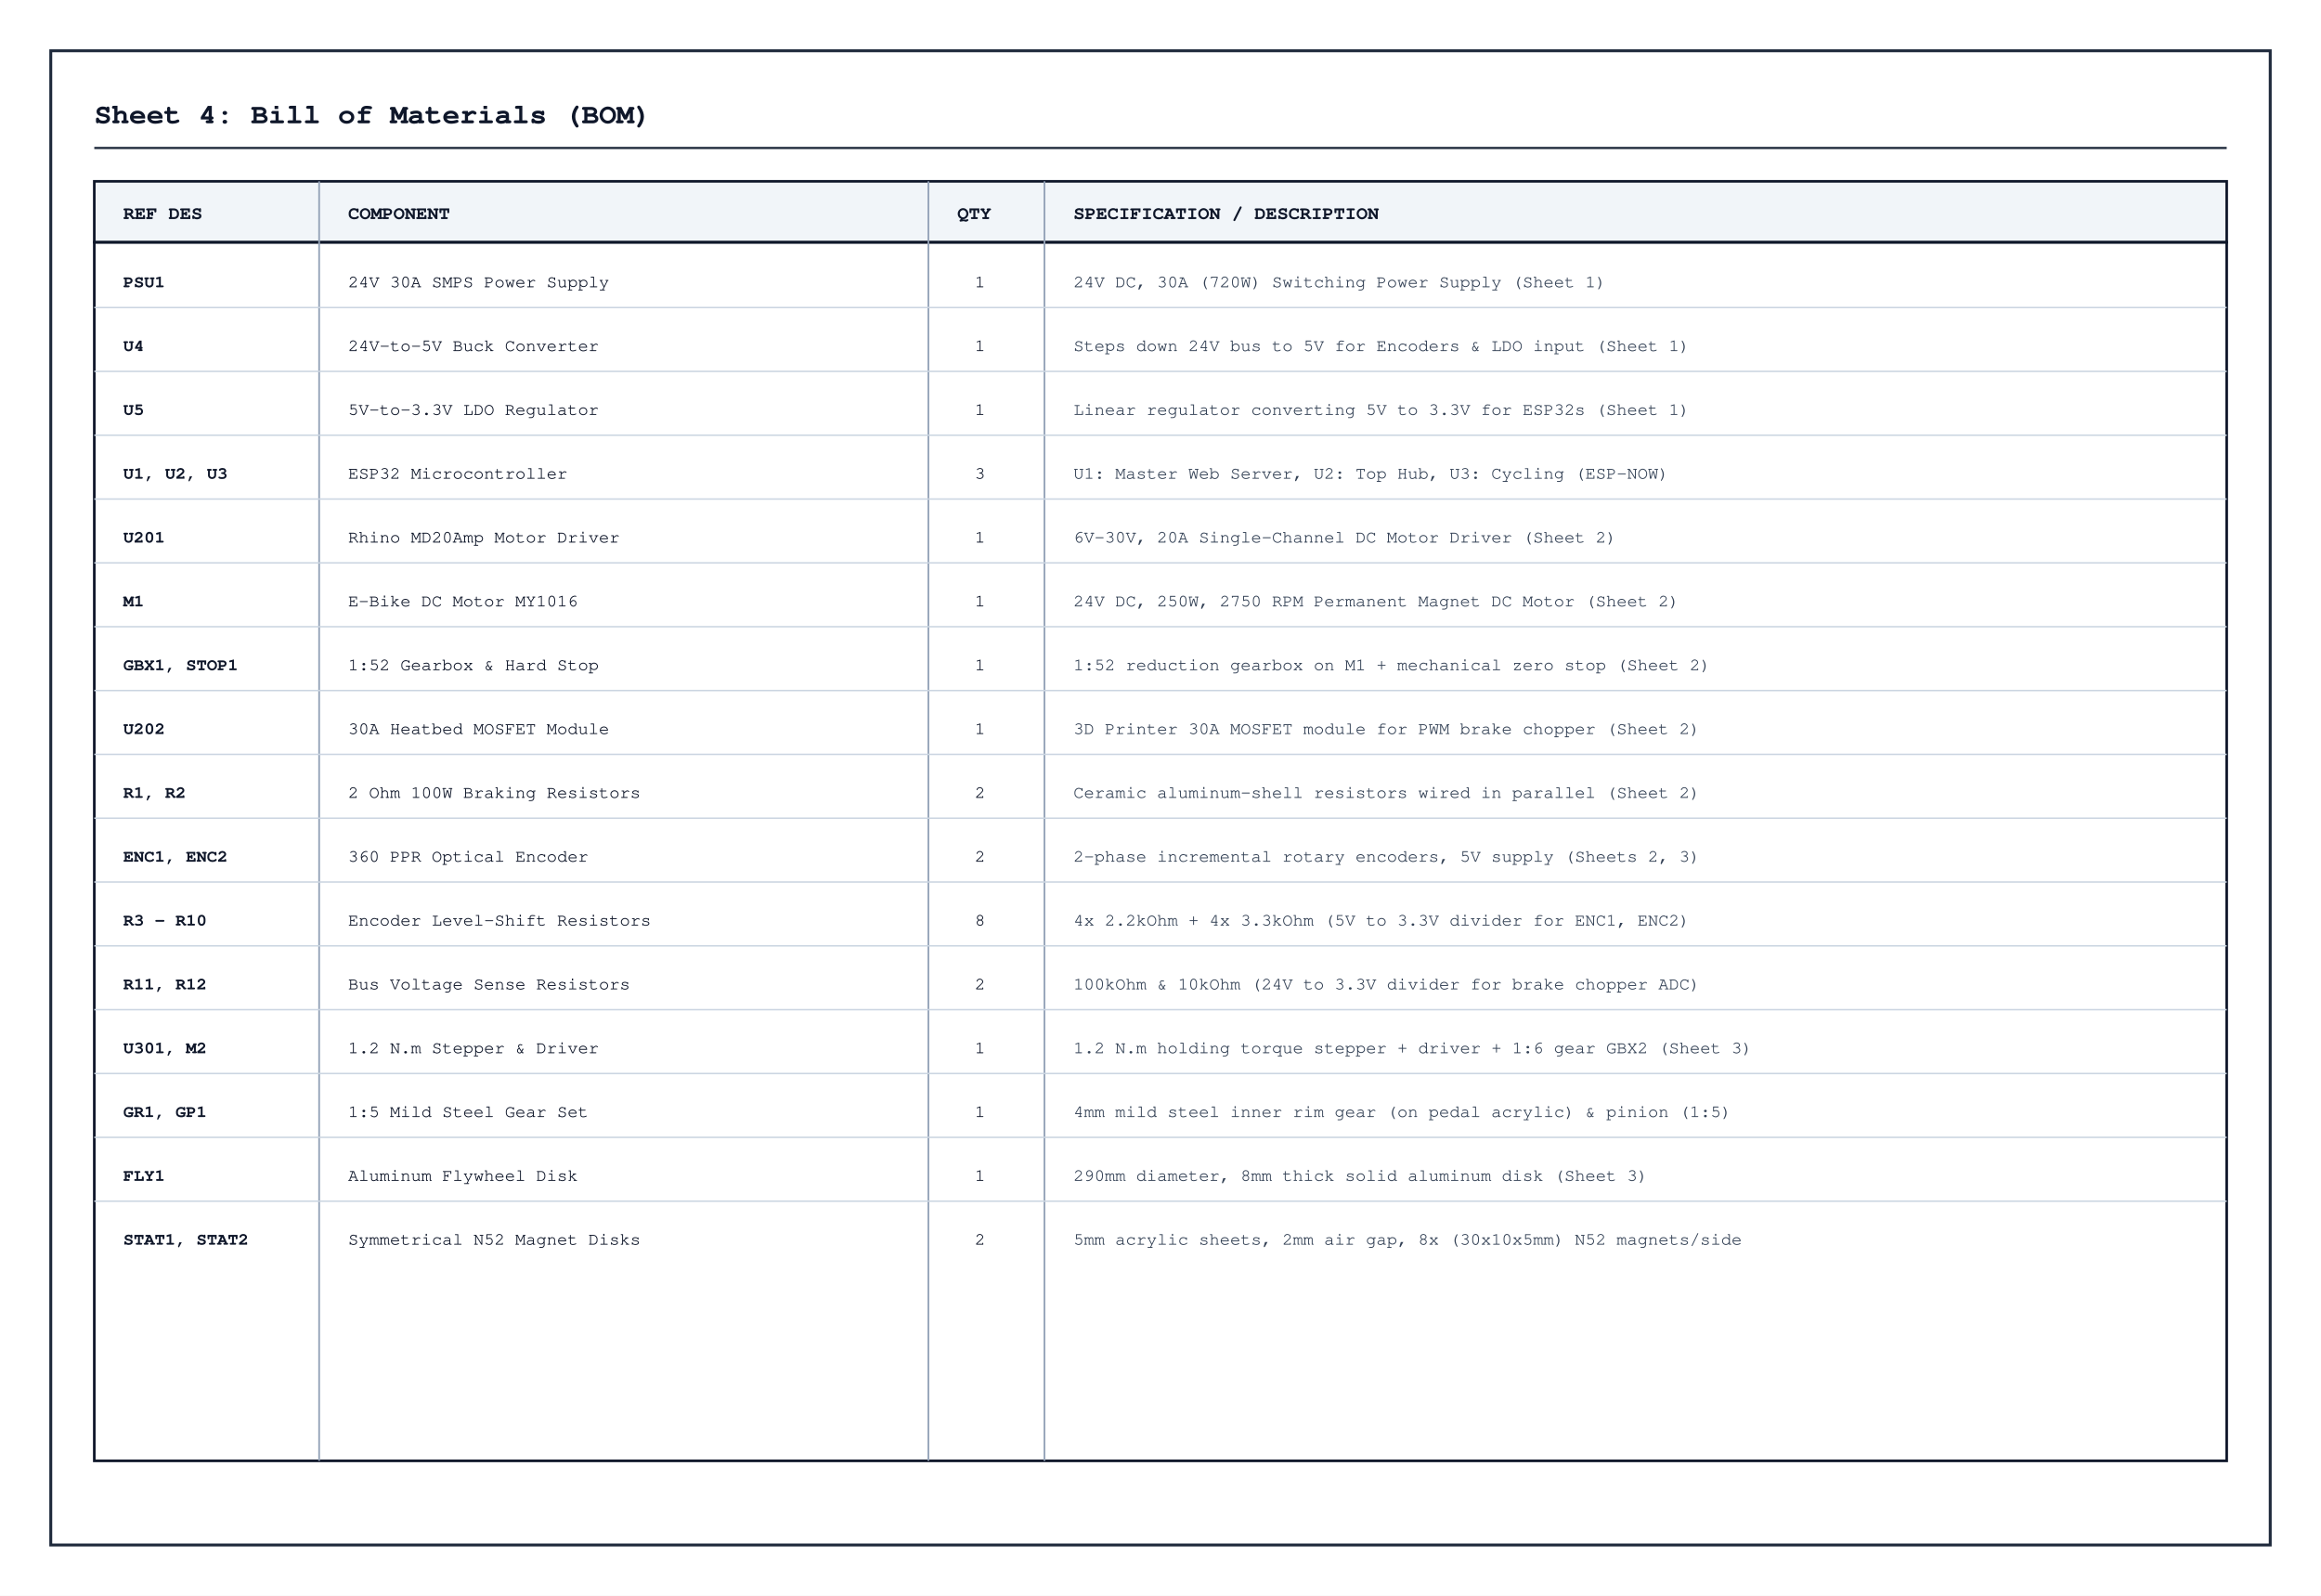
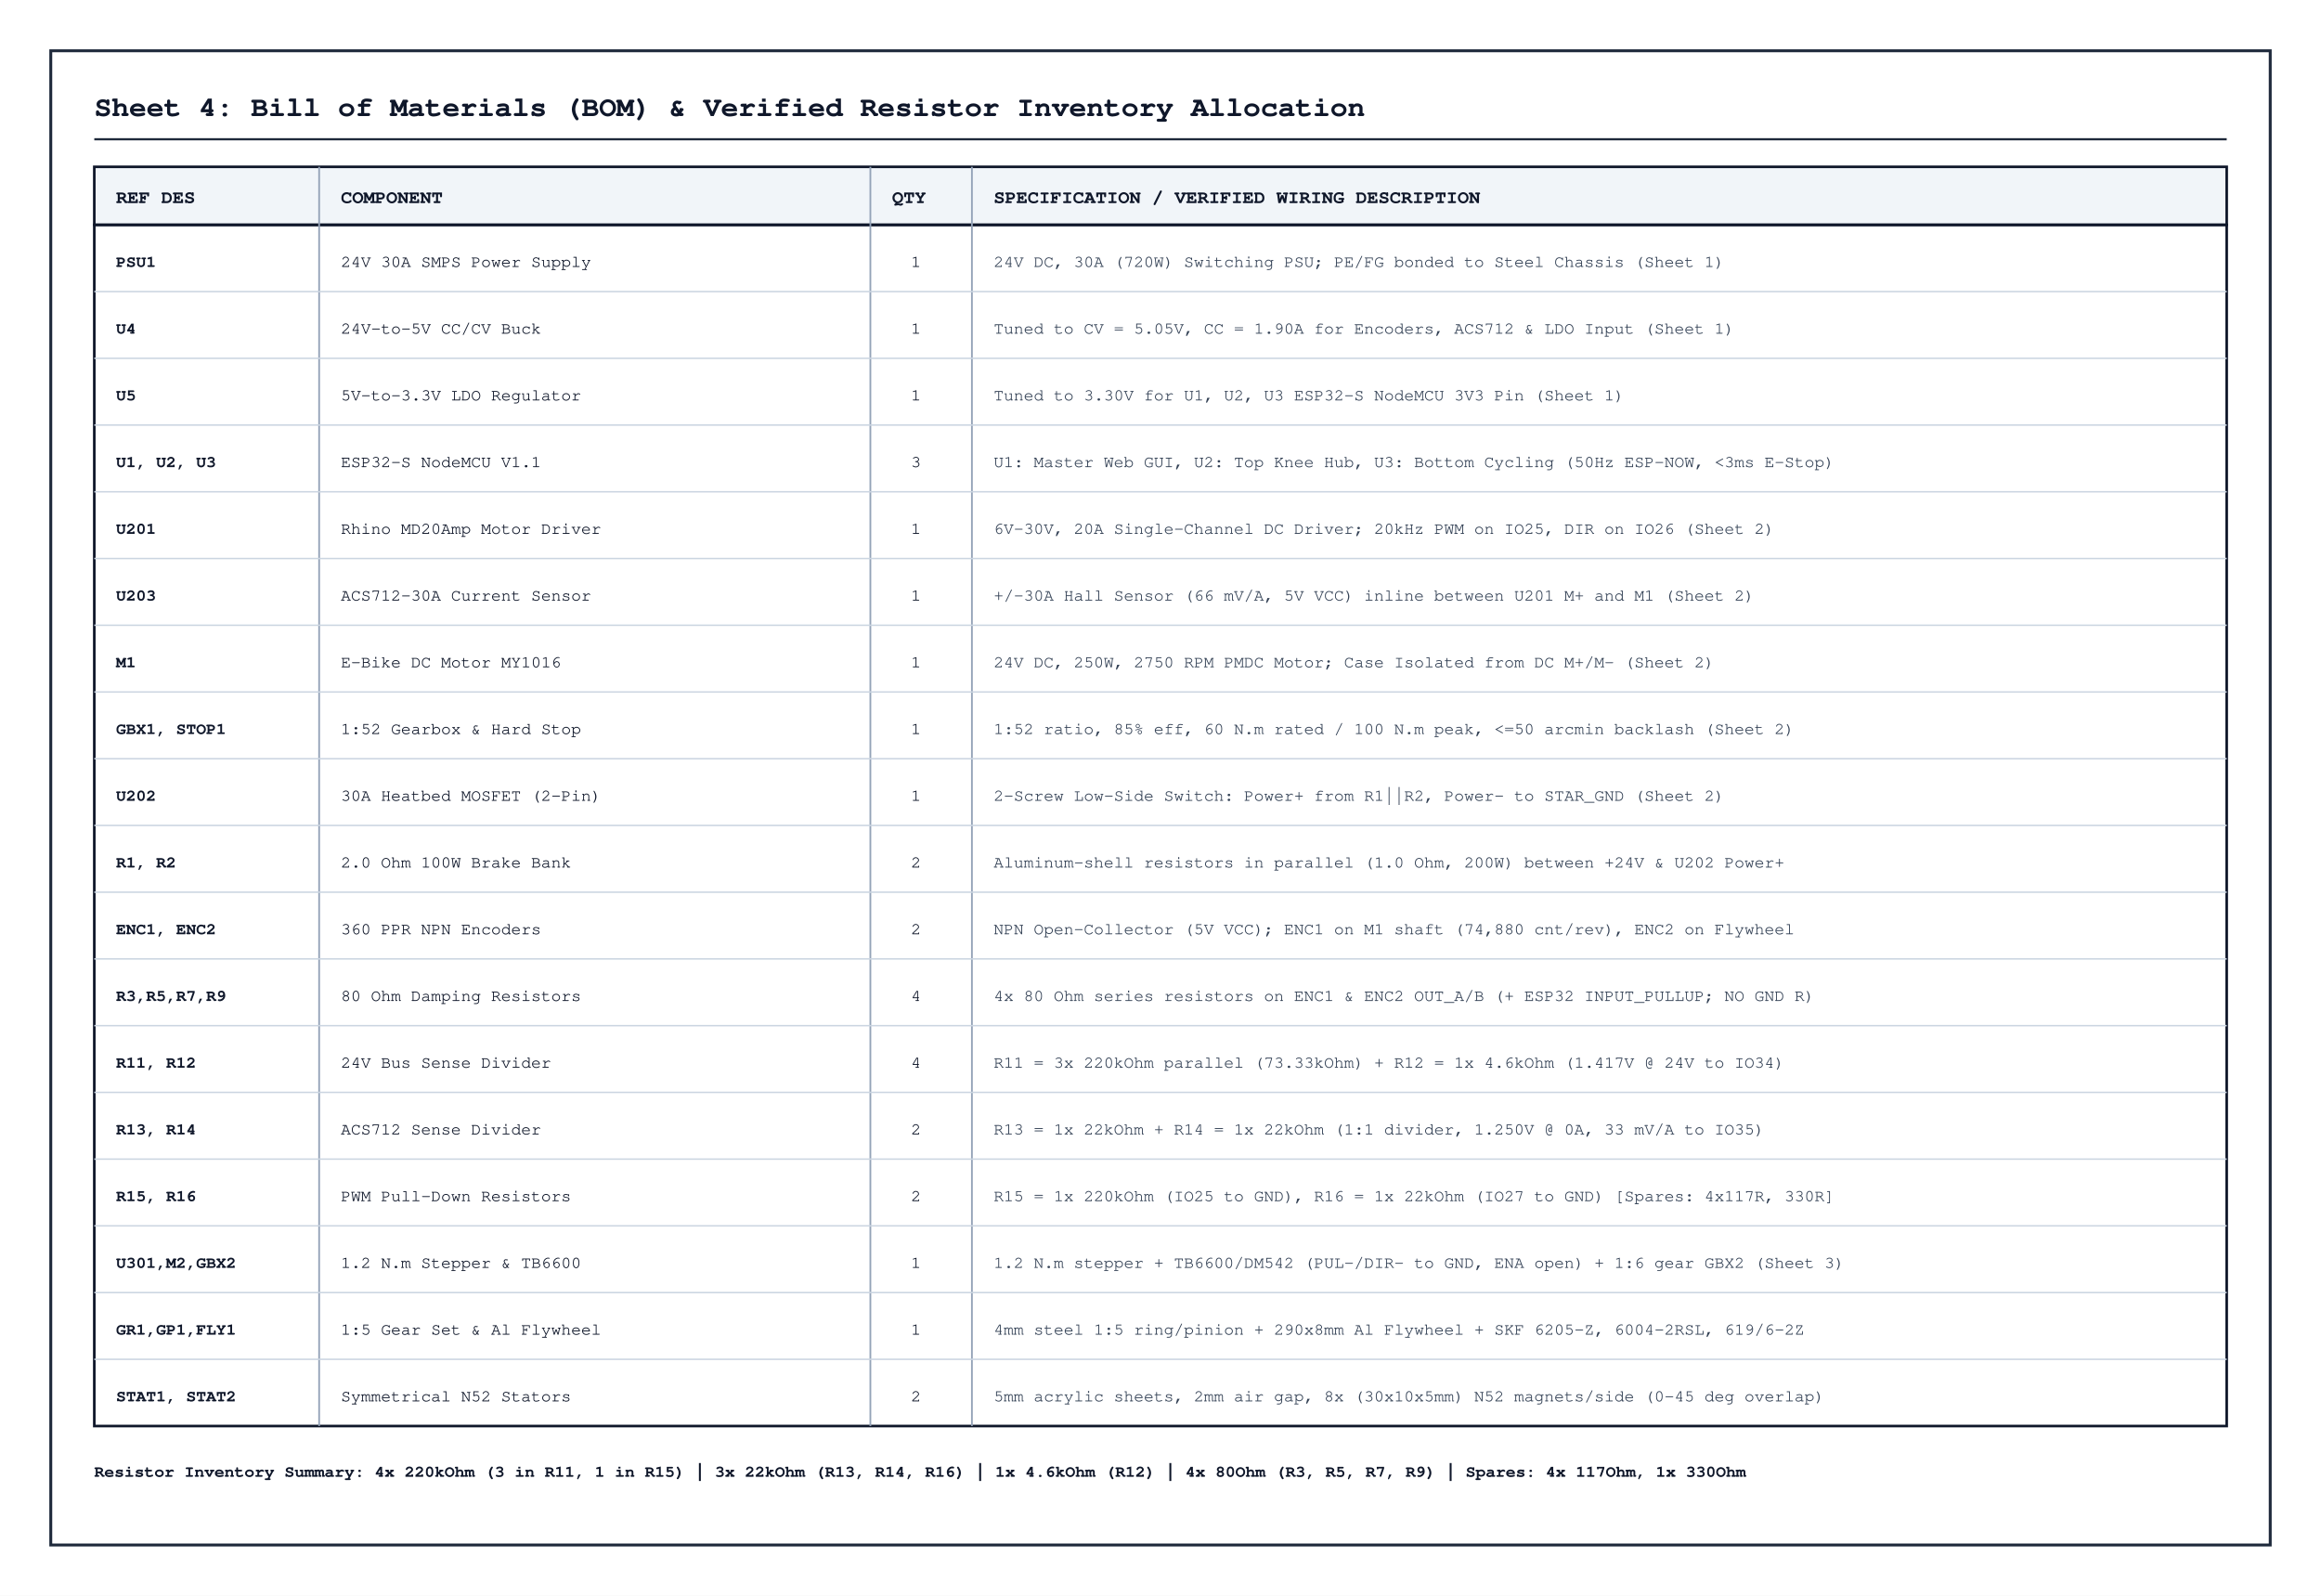
<svg xmlns="http://www.w3.org/2000/svg" viewBox="0 0 1600 1100" width="1600" height="1100" font-family="Courier, 'Courier New', monospace">
  <rect x="0" y="0" width="1600" height="1100" fill="#ffffff" />
  <rect x="35" y="35" width="1530" height="1030" fill="none" stroke="#1e293b" stroke-width="2" />
-   <text x="65" y="85" fill="#0f172a" font-size="20" font-weight="bold">Sheet 4: Bill of Materials (BOM)</text>
-   <line x1="65" y1="102" x2="1535" y2="102" stroke="#1e293b" stroke-width="1.5" />
-   <rect x="65" y="125" width="1470" height="42" fill="#f1f5f9" stroke="#0f172a" stroke-width="1.8" />
-   <text x="85" y="151" fill="#0f172a" font-size="13" font-weight="bold">REF DES</text>
-   <text x="240" y="151" fill="#0f172a" font-size="13" font-weight="bold">COMPONENT</text>
-   <text x="660" y="151" fill="#0f172a" font-size="13" font-weight="bold">QTY</text>
-   <text x="740" y="151" fill="#0f172a" font-size="13" font-weight="bold">SPECIFICATION / DESCRIPTION</text>
-   <rect x="65" y="167" width="1470" height="840" fill="none" stroke="#0f172a" stroke-width="1.8" />
-   <line x1="220" y1="125" x2="220" y2="1007" stroke="#94a3b8" stroke-width="1.2" />
-   <line x1="640" y1="125" x2="640" y2="1007" stroke="#94a3b8" stroke-width="1.2" />
-   <line x1="720" y1="125" x2="720" y2="1007" stroke="#94a3b8" stroke-width="1.2" />
-   <text x="85" y="198" fill="#0f172a" font-size="12" font-weight="bold">PSU1</text>
-   <text x="240" y="198" fill="#0f172a" font-size="12">24V 30A SMPS Power Supply</text>
-   <text x="672" y="198" fill="#0f172a" font-size="12">1</text>
-   <text x="740" y="198" fill="#334155" font-size="12">24V DC, 30A (720W) Switching Power Supply (Sheet 1)</text>
-   <line x1="65" y1="212" x2="1535" y2="212" stroke="#cbd5e1" stroke-width="1" />
-   <text x="85" y="242" fill="#0f172a" font-size="12" font-weight="bold">U4</text>
-   <text x="240" y="242" fill="#0f172a" font-size="12">24V-to-5V Buck Converter</text>
-   <text x="672" y="242" fill="#0f172a" font-size="12">1</text>
-   <text x="740" y="242" fill="#334155" font-size="12">Steps down 24V bus to 5V for Encoders &amp; LDO input (Sheet 1)</text>
-   <line x1="65" y1="256" x2="1535" y2="256" stroke="#cbd5e1" stroke-width="1" />
-   <text x="85" y="286" fill="#0f172a" font-size="12" font-weight="bold">U5</text>
-   <text x="240" y="286" fill="#0f172a" font-size="12">5V-to-3.3V LDO Regulator</text>
-   <text x="672" y="286" fill="#0f172a" font-size="12">1</text>
-   <text x="740" y="286" fill="#334155" font-size="12">Linear regulator converting 5V to 3.3V for ESP32s (Sheet 1)</text>
-   <line x1="65" y1="300" x2="1535" y2="300" stroke="#cbd5e1" stroke-width="1" />
-   <text x="85" y="330" fill="#0f172a" font-size="12" font-weight="bold">U1, U2, U3</text>
-   <text x="240" y="330" fill="#0f172a" font-size="12">ESP32 Microcontroller</text>
-   <text x="672" y="330" fill="#0f172a" font-size="12">3</text>
-   <text x="740" y="330" fill="#334155" font-size="12">U1: Master Web Server, U2: Top Hub, U3: Cycling (ESP-NOW)</text>
-   <line x1="65" y1="344" x2="1535" y2="344" stroke="#cbd5e1" stroke-width="1" />
-   <text x="85" y="374" fill="#0f172a" font-size="12" font-weight="bold">U201</text>
-   <text x="240" y="374" fill="#0f172a" font-size="12">Rhino MD20Amp Motor Driver</text>
-   <text x="672" y="374" fill="#0f172a" font-size="12">1</text>
-   <text x="740" y="374" fill="#334155" font-size="12">6V-30V, 20A Single-Channel DC Motor Driver (Sheet 2)</text>
-   <line x1="65" y1="388" x2="1535" y2="388" stroke="#cbd5e1" stroke-width="1" />
-   <text x="85" y="418" fill="#0f172a" font-size="12" font-weight="bold">M1</text>
-   <text x="240" y="418" fill="#0f172a" font-size="12">E-Bike DC Motor MY1016</text>
-   <text x="672" y="418" fill="#0f172a" font-size="12">1</text>
-   <text x="740" y="418" fill="#334155" font-size="12">24V DC, 250W, 2750 RPM Permanent Magnet DC Motor (Sheet 2)</text>
-   <line x1="65" y1="432" x2="1535" y2="432" stroke="#cbd5e1" stroke-width="1" />
-   <text x="85" y="462" fill="#0f172a" font-size="12" font-weight="bold">GBX1, STOP1</text>
-   <text x="240" y="462" fill="#0f172a" font-size="12">1:52 Gearbox &amp; Hard Stop</text>
-   <text x="672" y="462" fill="#0f172a" font-size="12">1</text>
-   <text x="740" y="462" fill="#334155" font-size="12">1:52 reduction gearbox on M1 + mechanical zero stop (Sheet 2)</text>
-   <line x1="65" y1="476" x2="1535" y2="476" stroke="#cbd5e1" stroke-width="1" />
-   <text x="85" y="506" fill="#0f172a" font-size="12" font-weight="bold">U202</text>
-   <text x="240" y="506" fill="#0f172a" font-size="12">30A Heatbed MOSFET Module</text>
-   <text x="672" y="506" fill="#0f172a" font-size="12">1</text>
-   <text x="740" y="506" fill="#334155" font-size="12">3D Printer 30A MOSFET module for PWM brake chopper (Sheet 2)</text>
-   <line x1="65" y1="520" x2="1535" y2="520" stroke="#cbd5e1" stroke-width="1" />
-   <text x="85" y="550" fill="#0f172a" font-size="12" font-weight="bold">R1, R2</text>
-   <text x="240" y="550" fill="#0f172a" font-size="12">2 Ohm 100W Braking Resistors</text>
-   <text x="672" y="550" fill="#0f172a" font-size="12">2</text>
-   <text x="740" y="550" fill="#334155" font-size="12">Ceramic aluminum-shell resistors wired in parallel (Sheet 2)</text>
-   <line x1="65" y1="564" x2="1535" y2="564" stroke="#cbd5e1" stroke-width="1" />
-   <text x="85" y="594" fill="#0f172a" font-size="12" font-weight="bold">ENC1, ENC2</text>
-   <text x="240" y="594" fill="#0f172a" font-size="12">360 PPR Optical Encoder</text>
-   <text x="672" y="594" fill="#0f172a" font-size="12">2</text>
-   <text x="740" y="594" fill="#334155" font-size="12">2-phase incremental rotary encoders, 5V supply (Sheets 2, 3)</text>
-   <line x1="65" y1="608" x2="1535" y2="608" stroke="#cbd5e1" stroke-width="1" />
-   <text x="85" y="638" fill="#0f172a" font-size="12" font-weight="bold">R3 - R10</text>
-   <text x="240" y="638" fill="#0f172a" font-size="12">Encoder Level-Shift Resistors</text>
-   <text x="672" y="638" fill="#0f172a" font-size="12">8</text>
-   <text x="740" y="638" fill="#334155" font-size="12">4x 2.2kOhm + 4x 3.3kOhm (5V to 3.3V divider for ENC1, ENC2)</text>
-   <line x1="65" y1="652" x2="1535" y2="652" stroke="#cbd5e1" stroke-width="1" />
-   <text x="85" y="682" fill="#0f172a" font-size="12" font-weight="bold">R11, R12</text>
-   <text x="240" y="682" fill="#0f172a" font-size="12">Bus Voltage Sense Resistors</text>
-   <text x="672" y="682" fill="#0f172a" font-size="12">2</text>
-   <text x="740" y="682" fill="#334155" font-size="12">100kOhm &amp; 10kOhm (24V to 3.3V divider for brake chopper ADC)</text>
-   <line x1="65" y1="696" x2="1535" y2="696" stroke="#cbd5e1" stroke-width="1" />
-   <text x="85" y="726" fill="#0f172a" font-size="12" font-weight="bold">U301, M2</text>
-   <text x="240" y="726" fill="#0f172a" font-size="12">1.2 N.m Stepper &amp; Driver</text>
-   <text x="672" y="726" fill="#0f172a" font-size="12">1</text>
-   <text x="740" y="726" fill="#334155" font-size="12">1.2 N.m holding torque stepper + driver + 1:6 gear GBX2 (Sheet 3)</text>
-   <line x1="65" y1="740" x2="1535" y2="740" stroke="#cbd5e1" stroke-width="1" />
-   <text x="85" y="770" fill="#0f172a" font-size="12" font-weight="bold">GR1, GP1</text>
-   <text x="240" y="770" fill="#0f172a" font-size="12">1:5 Mild Steel Gear Set</text>
-   <text x="672" y="770" fill="#0f172a" font-size="12">1</text>
-   <text x="740" y="770" fill="#334155" font-size="12">4mm mild steel inner rim gear (on pedal acrylic) &amp; pinion (1:5)</text>
-   <line x1="65" y1="784" x2="1535" y2="784" stroke="#cbd5e1" stroke-width="1" />
-   <text x="85" y="814" fill="#0f172a" font-size="12" font-weight="bold">FLY1</text>
-   <text x="240" y="814" fill="#0f172a" font-size="12">Aluminum Flywheel Disk</text>
-   <text x="672" y="814" fill="#0f172a" font-size="12">1</text>
-   <text x="740" y="814" fill="#334155" font-size="12">290mm diameter, 8mm thick solid aluminum disk (Sheet 3)</text>
-   <line x1="65" y1="828" x2="1535" y2="828" stroke="#cbd5e1" stroke-width="1" />
-   <text x="85" y="858" fill="#0f172a" font-size="12" font-weight="bold">STAT1, STAT2</text>
-   <text x="240" y="858" fill="#0f172a" font-size="12">Symmetrical N52 Magnet Disks</text>
-   <text x="672" y="858" fill="#0f172a" font-size="12">2</text>
-   <text x="740" y="858" fill="#334155" font-size="12">5mm acrylic sheets, 2mm air gap, 8x (30x10x5mm) N52 magnets/side</text>
+   <text x="65" y="80" fill="#0f172a" font-size="20" font-weight="bold">Sheet 4: Bill of Materials (BOM) &amp; Verified Resistor Inventory Allocation</text>
+   <line x1="65" y1="96" x2="1535" y2="96" stroke="#1e293b" stroke-width="1.5" />
+   <rect x="65" y="115" width="1470" height="40" fill="#f1f5f9" stroke="#0f172a" stroke-width="1.8" />
+   <text x="80" y="140" fill="#0f172a" font-size="13" font-weight="bold">REF DES</text>
+   <text x="235" y="140" fill="#0f172a" font-size="13" font-weight="bold">COMPONENT</text>
+   <text x="615" y="140" fill="#0f172a" font-size="13" font-weight="bold">QTY</text>
+   <text x="685" y="140" fill="#0f172a" font-size="13" font-weight="bold">SPECIFICATION / VERIFIED WIRING DESCRIPTION</text>
+   <rect x="65" y="155" width="1470" height="828" fill="none" stroke="#0f172a" stroke-width="1.8" />
+   <line x1="220" y1="115" x2="220" y2="983" stroke="#94a3b8" stroke-width="1.2" />
+   <line x1="600" y1="115" x2="600" y2="983" stroke="#94a3b8" stroke-width="1.2" />
+   <line x1="670" y1="115" x2="670" y2="983" stroke="#94a3b8" stroke-width="1.2" />
+   <text x="80" y="184" fill="#0f172a" font-size="11.5" font-weight="bold">PSU1</text>
+   <text x="235" y="184" fill="#0f172a" font-size="11.5">24V 30A SMPS Power Supply</text>
+   <text x="628" y="184" fill="#0f172a" font-size="11.5">1</text>
+   <text x="685" y="184" fill="#334155" font-size="11.5">24V DC, 30A (720W) Switching PSU; PE/FG bonded to Steel Chassis (Sheet 1)</text>
+   <line x1="65" y1="201" x2="1535" y2="201" stroke="#cbd5e1" stroke-width="1" />
+   <text x="80" y="230" fill="#0f172a" font-size="11.5" font-weight="bold">U4</text>
+   <text x="235" y="230" fill="#0f172a" font-size="11.5">24V-to-5V CC/CV Buck</text>
+   <text x="628" y="230" fill="#0f172a" font-size="11.5">1</text>
+   <text x="685" y="230" fill="#334155" font-size="11.5">Tuned to CV = 5.05V, CC = 1.90A for Encoders, ACS712 &amp; LDO Input (Sheet 1)</text>
+   <line x1="65" y1="247" x2="1535" y2="247" stroke="#cbd5e1" stroke-width="1" />
+   <text x="80" y="276" fill="#0f172a" font-size="11.5" font-weight="bold">U5</text>
+   <text x="235" y="276" fill="#0f172a" font-size="11.5">5V-to-3.3V LDO Regulator</text>
+   <text x="628" y="276" fill="#0f172a" font-size="11.5">1</text>
+   <text x="685" y="276" fill="#334155" font-size="11.5">Tuned to 3.30V for U1, U2, U3 ESP32-S NodeMCU 3V3 Pin (Sheet 1)</text>
+   <line x1="65" y1="293" x2="1535" y2="293" stroke="#cbd5e1" stroke-width="1" />
+   <text x="80" y="322" fill="#0f172a" font-size="11.5" font-weight="bold">U1, U2, U3</text>
+   <text x="235" y="322" fill="#0f172a" font-size="11.5">ESP32-S NodeMCU V1.1</text>
+   <text x="628" y="322" fill="#0f172a" font-size="11.5">3</text>
+   <text x="685" y="322" fill="#334155" font-size="11.5">U1: Master Web GUI, U2: Top Knee Hub, U3: Bottom Cycling (50Hz ESP-NOW, &lt;3ms E-Stop)</text>
+   <line x1="65" y1="339" x2="1535" y2="339" stroke="#cbd5e1" stroke-width="1" />
+   <text x="80" y="368" fill="#0f172a" font-size="11.5" font-weight="bold">U201</text>
+   <text x="235" y="368" fill="#0f172a" font-size="11.5">Rhino MD20Amp Motor Driver</text>
+   <text x="628" y="368" fill="#0f172a" font-size="11.5">1</text>
+   <text x="685" y="368" fill="#334155" font-size="11.5">6V-30V, 20A Single-Channel DC Driver; 20kHz PWM on IO25, DIR on IO26 (Sheet 2)</text>
+   <line x1="65" y1="385" x2="1535" y2="385" stroke="#cbd5e1" stroke-width="1" />
+   <text x="80" y="414" fill="#0f172a" font-size="11.5" font-weight="bold">U203</text>
+   <text x="235" y="414" fill="#0f172a" font-size="11.5">ACS712-30A Current Sensor</text>
+   <text x="628" y="414" fill="#0f172a" font-size="11.5">1</text>
+   <text x="685" y="414" fill="#334155" font-size="11.5">+/-30A Hall Sensor (66 mV/A, 5V VCC) inline between U201 M+ and M1 (Sheet 2)</text>
+   <line x1="65" y1="431" x2="1535" y2="431" stroke="#cbd5e1" stroke-width="1" />
+   <text x="80" y="460" fill="#0f172a" font-size="11.5" font-weight="bold">M1</text>
+   <text x="235" y="460" fill="#0f172a" font-size="11.5">E-Bike DC Motor MY1016</text>
+   <text x="628" y="460" fill="#0f172a" font-size="11.5">1</text>
+   <text x="685" y="460" fill="#334155" font-size="11.5">24V DC, 250W, 2750 RPM PMDC Motor; Case Isolated from DC M+/M- (Sheet 2)</text>
+   <line x1="65" y1="477" x2="1535" y2="477" stroke="#cbd5e1" stroke-width="1" />
+   <text x="80" y="506" fill="#0f172a" font-size="11.5" font-weight="bold">GBX1, STOP1</text>
+   <text x="235" y="506" fill="#0f172a" font-size="11.5">1:52 Gearbox &amp; Hard Stop</text>
+   <text x="628" y="506" fill="#0f172a" font-size="11.5">1</text>
+   <text x="685" y="506" fill="#334155" font-size="11.5">1:52 ratio, 85% eff, 60 N.m rated / 100 N.m peak, &lt;=50 arcmin backlash (Sheet 2)</text>
+   <line x1="65" y1="523" x2="1535" y2="523" stroke="#cbd5e1" stroke-width="1" />
+   <text x="80" y="552" fill="#0f172a" font-size="11.5" font-weight="bold">U202</text>
+   <text x="235" y="552" fill="#0f172a" font-size="11.5">30A Heatbed MOSFET (2-Pin)</text>
+   <text x="628" y="552" fill="#0f172a" font-size="11.5">1</text>
+   <text x="685" y="552" fill="#334155" font-size="11.5">2-Screw Low-Side Switch: Power+ from R1||R2, Power- to STAR_GND (Sheet 2)</text>
+   <line x1="65" y1="569" x2="1535" y2="569" stroke="#cbd5e1" stroke-width="1" />
+   <text x="80" y="598" fill="#0f172a" font-size="11.5" font-weight="bold">R1, R2</text>
+   <text x="235" y="598" fill="#0f172a" font-size="11.5">2.0 Ohm 100W Brake Bank</text>
+   <text x="628" y="598" fill="#0f172a" font-size="11.5">2</text>
+   <text x="685" y="598" fill="#334155" font-size="11.5">Aluminum-shell resistors in parallel (1.0 Ohm, 200W) between +24V &amp; U202 Power+</text>
+   <line x1="65" y1="615" x2="1535" y2="615" stroke="#cbd5e1" stroke-width="1" />
+   <text x="80" y="644" fill="#0f172a" font-size="11.5" font-weight="bold">ENC1, ENC2</text>
+   <text x="235" y="644" fill="#0f172a" font-size="11.5">360 PPR NPN Encoders</text>
+   <text x="628" y="644" fill="#0f172a" font-size="11.5">2</text>
+   <text x="685" y="644" fill="#334155" font-size="11.5">NPN Open-Collector (5V VCC); ENC1 on M1 shaft (74,880 cnt/rev), ENC2 on Flywheel</text>
+   <line x1="65" y1="661" x2="1535" y2="661" stroke="#cbd5e1" stroke-width="1" />
+   <text x="80" y="690" fill="#0f172a" font-size="11.5" font-weight="bold">R3,R5,R7,R9</text>
+   <text x="235" y="690" fill="#0f172a" font-size="11.5">80 Ohm Damping Resistors</text>
+   <text x="628" y="690" fill="#0f172a" font-size="11.5">4</text>
+   <text x="685" y="690" fill="#334155" font-size="11.5">4x 80 Ohm series resistors on ENC1 &amp; ENC2 OUT_A/B (+ ESP32 INPUT_PULLUP; NO GND R)</text>
+   <line x1="65" y1="707" x2="1535" y2="707" stroke="#cbd5e1" stroke-width="1" />
+   <text x="80" y="736" fill="#0f172a" font-size="11.5" font-weight="bold">R11, R12</text>
+   <text x="235" y="736" fill="#0f172a" font-size="11.5">24V Bus Sense Divider</text>
+   <text x="628" y="736" fill="#0f172a" font-size="11.5">4</text>
+   <text x="685" y="736" fill="#334155" font-size="11.5">R11 = 3x 220kOhm parallel (73.33kOhm) + R12 = 1x 4.6kOhm (1.417V @ 24V to IO34)</text>
+   <line x1="65" y1="753" x2="1535" y2="753" stroke="#cbd5e1" stroke-width="1" />
+   <text x="80" y="782" fill="#0f172a" font-size="11.5" font-weight="bold">R13, R14</text>
+   <text x="235" y="782" fill="#0f172a" font-size="11.5">ACS712 Sense Divider</text>
+   <text x="628" y="782" fill="#0f172a" font-size="11.5">2</text>
+   <text x="685" y="782" fill="#334155" font-size="11.5">R13 = 1x 22kOhm + R14 = 1x 22kOhm (1:1 divider, 1.250V @ 0A, 33 mV/A to IO35)</text>
+   <line x1="65" y1="799" x2="1535" y2="799" stroke="#cbd5e1" stroke-width="1" />
+   <text x="80" y="828" fill="#0f172a" font-size="11.5" font-weight="bold">R15, R16</text>
+   <text x="235" y="828" fill="#0f172a" font-size="11.5">PWM Pull-Down Resistors</text>
+   <text x="628" y="828" fill="#0f172a" font-size="11.5">2</text>
+   <text x="685" y="828" fill="#334155" font-size="11.5">R15 = 1x 220kOhm (IO25 to GND), R16 = 1x 22kOhm (IO27 to GND) [Spares: 4x117R, 330R]</text>
+   <line x1="65" y1="845" x2="1535" y2="845" stroke="#cbd5e1" stroke-width="1" />
+   <text x="80" y="874" fill="#0f172a" font-size="11.5" font-weight="bold">U301,M2,GBX2</text>
+   <text x="235" y="874" fill="#0f172a" font-size="11.5">1.2 N.m Stepper &amp; TB6600</text>
+   <text x="628" y="874" fill="#0f172a" font-size="11.5">1</text>
+   <text x="685" y="874" fill="#334155" font-size="11.5">1.2 N.m stepper + TB6600/DM542 (PUL-/DIR- to GND, ENA open) + 1:6 gear GBX2 (Sheet 3)</text>
+   <line x1="65" y1="891" x2="1535" y2="891" stroke="#cbd5e1" stroke-width="1" />
+   <text x="80" y="920" fill="#0f172a" font-size="11.5" font-weight="bold">GR1,GP1,FLY1</text>
+   <text x="235" y="920" fill="#0f172a" font-size="11.5">1:5 Gear Set &amp; Al Flywheel</text>
+   <text x="628" y="920" fill="#0f172a" font-size="11.5">1</text>
+   <text x="685" y="920" fill="#334155" font-size="11.5">4mm steel 1:5 ring/pinion + 290x8mm Al Flywheel + SKF 6205-Z, 6004-2RSL, 619/6-2Z</text>
+   <line x1="65" y1="937" x2="1535" y2="937" stroke="#cbd5e1" stroke-width="1" />
+   <text x="80" y="966" fill="#0f172a" font-size="11.5" font-weight="bold">STAT1, STAT2</text>
+   <text x="235" y="966" fill="#0f172a" font-size="11.5">Symmetrical N52 Stators</text>
+   <text x="628" y="966" fill="#0f172a" font-size="11.5">2</text>
+   <text x="685" y="966" fill="#334155" font-size="11.5">5mm acrylic sheets, 2mm air gap, 8x (30x10x5mm) N52 magnets/side (0-45 deg overlap)</text>
+   <text x="65" y="1018" fill="#0f172a" font-size="11.5" font-weight="bold">Resistor Inventory Summary: 4x 220kOhm (3 in R11, 1 in R15) | 3x 22kOhm (R13, R14, R16) | 1x 4.6kOhm (R12) | 4x 80Ohm (R3, R5, R7, R9) | Spares: 4x 117Ohm, 1x 330Ohm</text>
</svg>
